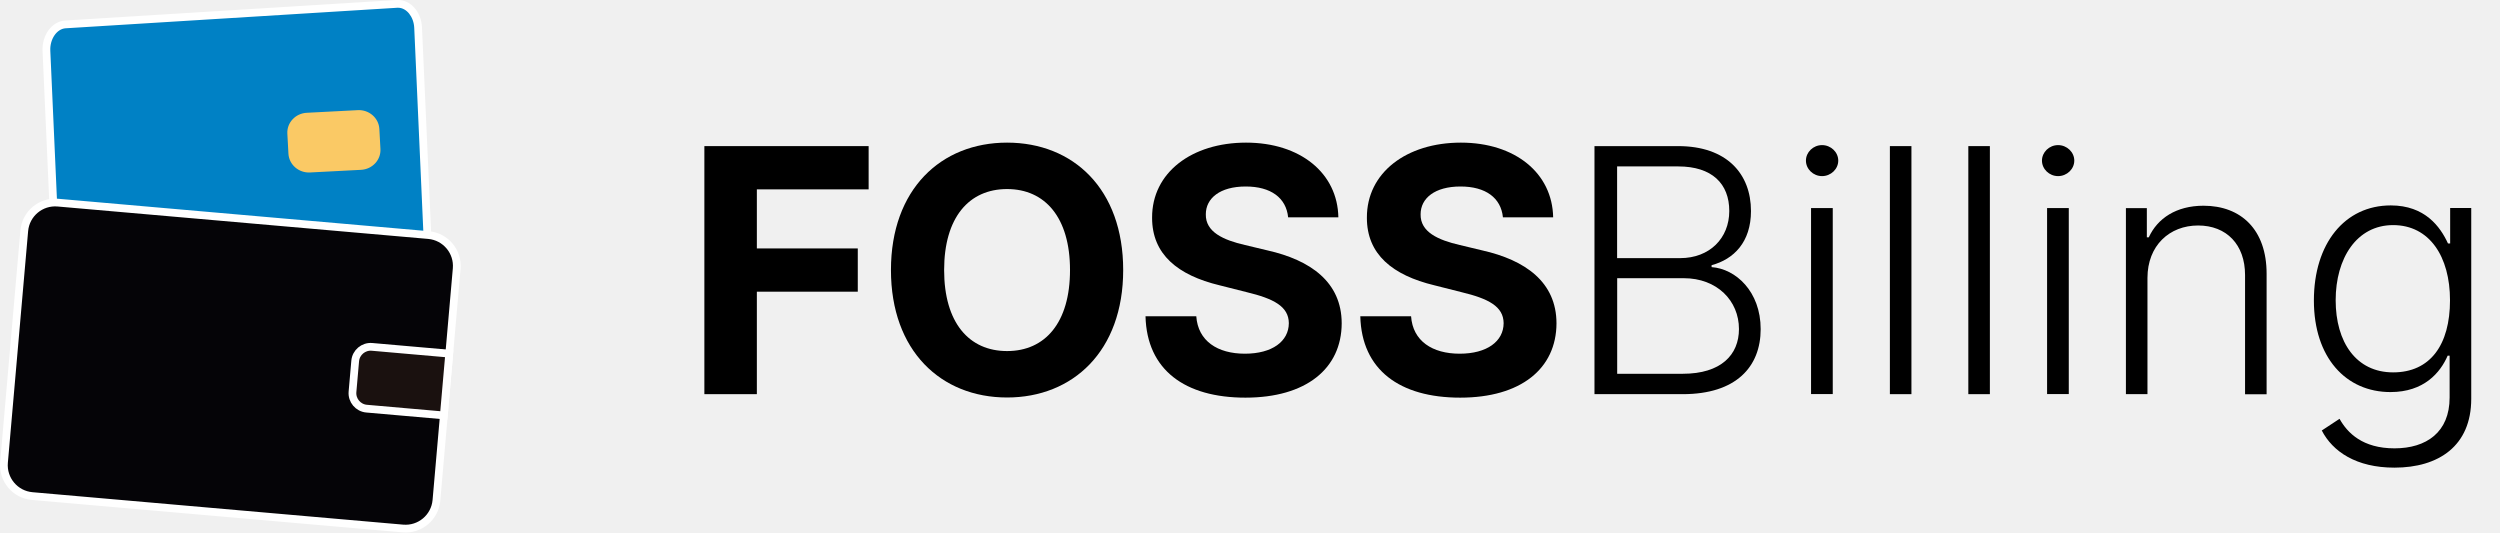
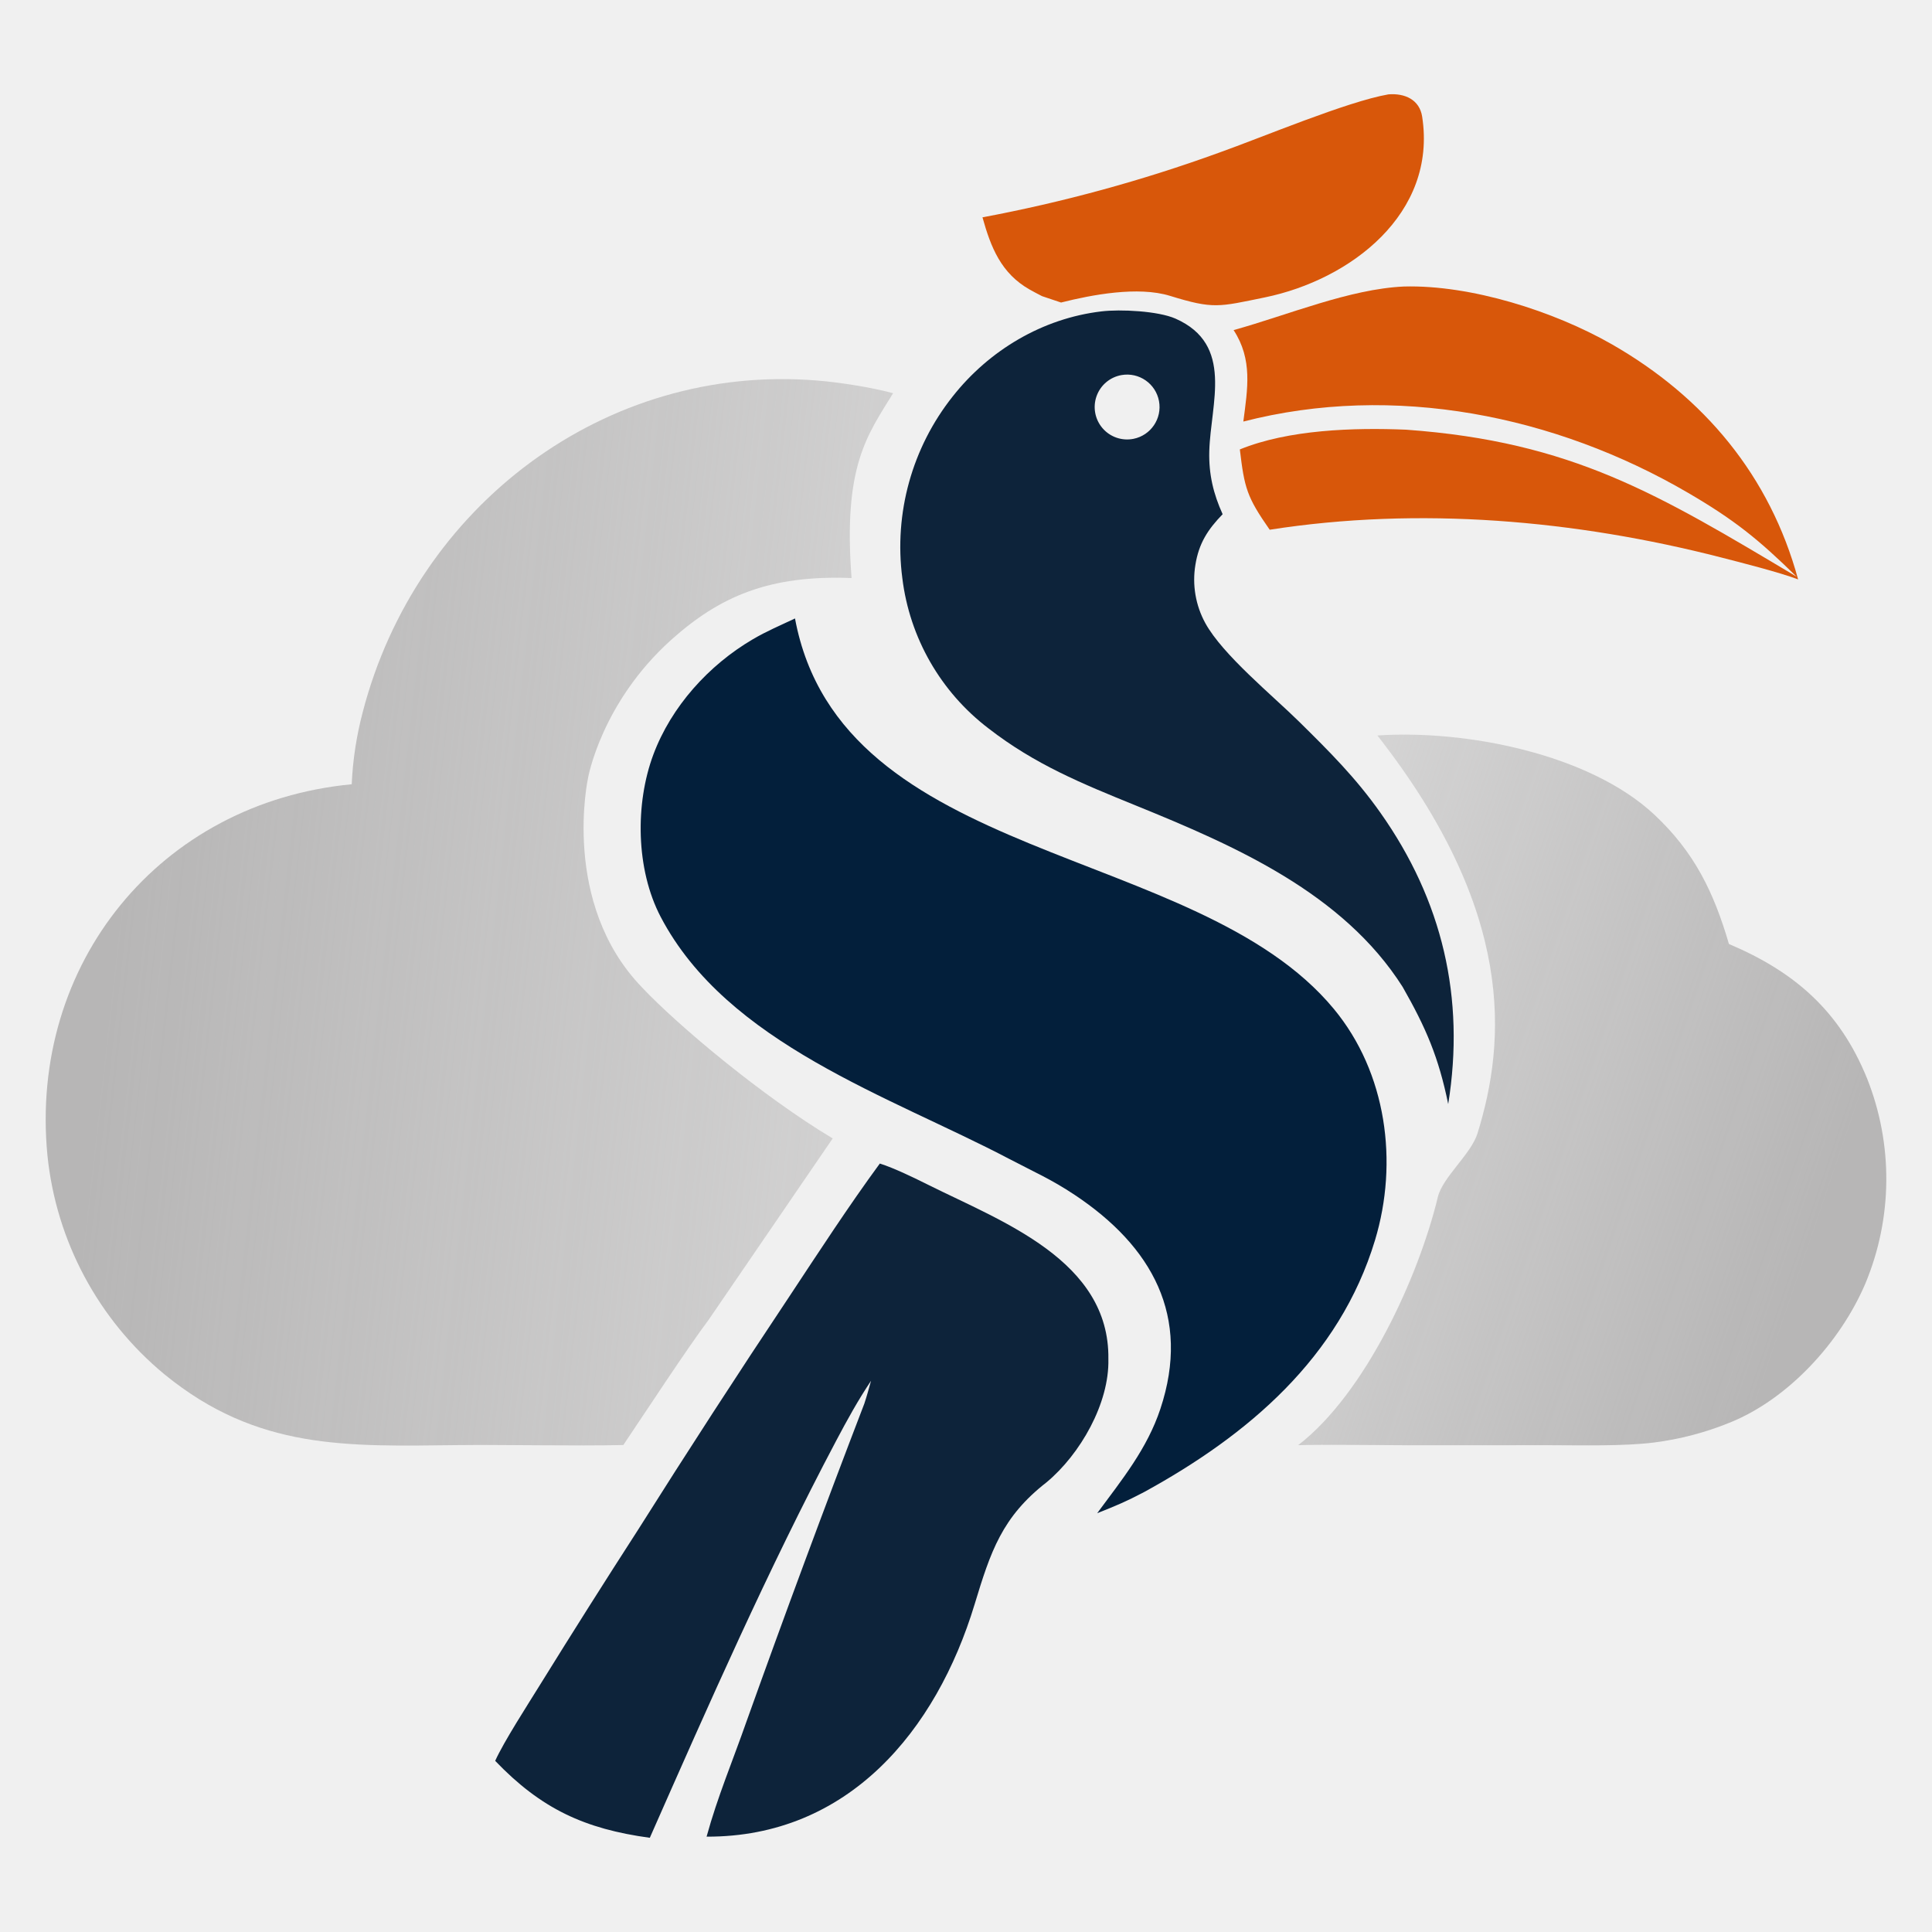
- <svg xmlns="http://www.w3.org/2000/svg" id="Layer_2" viewBox="0 0 322.52 68.7">
-   <defs>
-     <style>.cls-1{fill:#0081c5}.cls-2{fill:#fff}.cls-3{fill:#fac965}.cls-4,.cls-5{fill:#050407;stroke:#fff;stroke-miterlimit:10}.cls-5{fill:#1a110f}</style>
+ <svg xmlns="http://www.w3.org/2000/svg" xmlns:xlink="http://www.w3.org/1999/xlink" version="1.1" style="display: block;" viewBox="0 0 2048 2048" width="1024" height="1024" preserveAspectRatio="none" id="svg20">
+   <defs id="defs20">
+     <linearGradient id="linearGradient3">
+       <stop style="stop-color:#b7b6b6;stop-opacity:1;" offset="0" id="stop3" />
+       <stop style="stop-color:#b7b6b6;stop-opacity:0;" offset="1" id="stop4" />
+     </linearGradient>
+     <linearGradient id="linearGradient1">
+       <stop style="stop-color:#b7b6b6;stop-opacity:1;" offset="0" id="stop1" />
+       <stop style="stop-color:#b7b6b6;stop-opacity:0;" offset="1" id="stop2" />
+     </linearGradient>
+     <linearGradient xlink:href="#linearGradient1" id="linearGradient2" x1="1915.711" y1="1332.027" x2="778.125" y2="944.501" gradientUnits="userSpaceOnUse" />
+     <linearGradient xlink:href="#linearGradient3" id="linearGradient4" x1="117.109" y1="1040.693" x2="1810.088" y2="1232.004" gradientUnits="userSpaceOnUse" />
  </defs>
-   <g id="Layer_1-2">
-     <g>
-       <g>
-         <g>
-           <path d="M9.84,37.86c-1.37,0-2.51-1.35-2.58-3.08L5.99,6.56c-.08-1.79,1.01-3.32,2.44-3.41L51.23,.5h.13c1.37,0,2.51,1.35,2.58,3.07l1.26,28.23c.08,1.79-1.01,3.32-2.44,3.41l-42.8,2.65h-.13Z" class="cls-1" />
-           <path d="M51.36,1c1.09,0,2.02,1.17,2.08,2.6l1.26,28.23c.07,1.49-.84,2.82-1.97,2.89l-42.8,2.65s-.07,0-.1,0c-1.09,0-2.02-1.17-2.08-2.6L6.49,6.54c-.07-1.49,.84-2.82,1.97-2.89L51.27,1s.07,0,.1,0M51.36,0C51.31,0,51.26,0,51.2,0L8.4,2.65c-1.7,.11-3,1.86-2.91,3.93l1.26,28.23c.09,2,1.45,3.55,3.08,3.55,.05,0,.11,0,.16,0l42.8-2.65c1.7-.11,3-1.86,2.91-3.93l-1.26-28.23C54.36,1.55,52.99,0,51.36,0h0Z" class="cls-2" />
-         </g>
-         <path d="M46.57,21.91l-6.57,.34c-1.46,.08-2.71-1.01-2.79-2.42l-.14-2.59c-.08-1.41,1.05-2.62,2.51-2.69l6.57-.34c1.46-.08,2.71,1.01,2.79,2.42l.14,2.59c.08,1.41-1.05,2.62-2.51,2.69Z" class="cls-3" />
-         <rect width="56" height="38" x="1.72" y="28.16" class="cls-4" rx="4" ry="4" transform="translate(4.22 -2.41) rotate(5)" />
-         <path d="M47.63,45.08h10v8h-10c-1.1,0-2-.9-2-2v-4c0-1.1,.9-2,2-2Z" class="cls-5" transform="translate(4.47 -4.31) rotate(5)" />
-       </g>
-       <g>
-         <path d="M90.87,18.85h21.19v5.58h-14.42v7.62h13.02v5.58h-13.02v13.22h-6.77V18.85Z" />
-         <path d="M129.92,51.28c-8.53,0-14.98-6.02-14.98-16.44s6.45-16.44,14.98-16.44,14.98,5.97,14.98,16.44-6.5,16.44-14.98,16.44Zm0-26.89c-4.92,0-8.12,3.67-8.12,10.45s3.2,10.45,8.12,10.45,8.12-3.67,8.12-10.45-3.22-10.45-8.12-10.45Z" />
-         <path d="M160.7,24.06c-3.31,0-5.14,1.52-5.14,3.58-.05,2.3,2.28,3.33,5.06,3.97l2.88,.69c5.56,1.25,9.58,4.08,9.59,9.41-.02,5.86-4.61,9.59-12.42,9.59s-12.72-3.58-12.89-10.5h6.55c.22,3.2,2.75,4.83,6.27,4.83s5.66-1.59,5.67-3.94c-.02-2.16-1.95-3.16-5.44-4l-3.48-.88c-5.41-1.3-8.73-4-8.72-8.72-.03-5.81,5.11-9.69,12.12-9.69s11.81,3.94,11.91,9.64h-6.48c-.25-2.52-2.23-3.98-5.47-3.98Z" />
-         <path d="M188.41,24.06c-3.31,0-5.14,1.52-5.14,3.58-.05,2.3,2.28,3.33,5.06,3.97l2.88,.69c5.56,1.25,9.58,4.08,9.59,9.41-.02,5.86-4.61,9.59-12.42,9.59s-12.72-3.58-12.89-10.5h6.55c.22,3.2,2.75,4.83,6.27,4.83s5.66-1.59,5.67-3.94c-.02-2.16-1.95-3.16-5.44-4l-3.48-.88c-5.41-1.3-8.73-4-8.72-8.72-.03-5.81,5.11-9.69,12.12-9.69s11.81,3.94,11.91,9.64h-6.48c-.25-2.52-2.23-3.98-5.47-3.98Z" />
-         <path d="M205.7,18.85h10.8c6.25,0,9.39,3.56,9.39,8.38,0,4-2.22,6.22-5.08,6.98v.25c3.11,.22,6.33,3.14,6.33,8s-3.17,8.39-10.05,8.39h-11.39V18.85Zm11.06,14.45c3.78,0,6.33-2.56,6.33-6.08s-2.22-5.75-6.59-5.75h-7.88v11.83h8.14Zm.33,14.92c4.94,0,7.25-2.45,7.25-5.77,0-3.66-2.83-6.56-7.12-6.56h-8.59v12.33h8.47Z" />
-         <path d="M232.98,20.72c0-1.09,.94-2,2.08-2s2.09,.91,2.09,2-.95,2-2.09,2-2.08-.91-2.08-2Zm.66,6.12h2.8v24h-2.8V26.85Z" />
-         <path d="M246.59,50.85h-2.78V18.85h2.78V50.85Z" />
-         <path d="M256.71,50.85h-2.78V18.85h2.78V50.85Z" />
-         <path d="M263.43,20.72c0-1.09,.94-2,2.08-2s2.09,.91,2.09,2-.95,2-2.09,2-2.08-.91-2.08-2Zm.66,6.12h2.8v24h-2.8V26.85Z" />
-         <path d="M277.04,50.85h-2.78V26.85h2.7v3.77h.25c1.12-2.45,3.55-4.08,7.06-4.08,4.84,0,8.14,3.08,8.14,8.77v15.55h-2.78v-15.38c0-3.92-2.38-6.39-6.06-6.39s-6.53,2.58-6.53,6.77v15Z" />
-         <path d="M299.54,55.53l2.28-1.5c1.02,1.83,2.98,3.81,7.09,3.81s7.11-2.08,7.11-6.55v-5.41h-.25c-.95,2.2-3.06,4.7-7.38,4.7-5.75,0-9.88-4.45-9.88-11.81s3.98-12.27,9.92-12.27c4.41,0,6.39,2.75,7.38,4.91h.28v-4.58h2.72v24.62c0,6.09-4.22,8.88-9.91,8.88-4.91,0-7.97-2.06-9.38-4.81Zm16.53-16.8c0-5.62-2.64-9.69-7.34-9.69s-7.41,4.28-7.41,9.69,2.64,9.31,7.41,9.31,7.34-3.52,7.34-9.31Z" />
-       </g>
-     </g>
-   </g>
+   <path fill="#031f3b" d="m 842.731,655.586 c 48.689,261.177 425.351,237.779 571.179,413.901 56.108,67.751 68.58,162.708 43.669,245.139 -37.698,124.726 -134.778,206.728 -244.712,266.988 -19.238,10.107 -29.824,14.54 -49.789,22.43 26.267,-35.564 52.866,-68.117 66.959,-110.529 32.653,-98.257 -8.8,-172.297 -90.878,-226.928 -24.911,-16.574 -42.577,-24.04 -69.076,-37.962 C 943.135,1161.897 770.877,1106.531 700.353,971.931 673.948,921.533 673.164,851.919 692.576,799.903 c 18.986,-50.873 58.636,-94.793 105.394,-122.217 15.324,-8.987 28.974,-14.579 44.761,-22.101 z" id="path1" style="stroke-width:1.654" />
+   <path fill="#b7b6b6" d="m 372.834,831.353 c 1.16,-25.917 5.095,-51.634 11.738,-76.71 56.743,-218.228 256.502,-369.848 481.987,-351.244 24.226,1.998 56.706,7.147 80.181,13.405 -27.57,44.895 -53.137,77.056 -44.051,195.936 -87.451,-3.376 -139.818,19.473 -191.391,65.716 -73.774,66.425 -87.842,145.724 -87.842,145.724 0,0 -29.483,132.983 57.191,222.612 38.042,40.379 128.181,115.84 202.051,159.973 L 751.122,1399.122 c -22.643,30.199 -67.5,98.677 -90.38,132.669 -52.199,1.174 -123.387,-0.529 -175.489,0.083 -118.358,1.373 -212.656,5.21 -310.841,-74.944 C 104.147,1398.892 59.56,1315.52 50.297,1224.854 30.565,1021.688 169.487,850.664 372.834,831.353 Z" id="path2" style="stroke-width:1.654;fill:url(#linearGradient4)" />
+   <path fill="#031f3b" d="m 932.646,1233.403 c 15.243,4.769 36.89,15.39 51.405,22.599 77.761,38.829 192.309,80.116 190.87,184.573 1.175,46.969 -29.857,101.026 -65.47,130.685 -47.374,36.821 -59.383,73.526 -76.338,129.436 -40.708,134.15 -134.196,246.763 -284.107,246.234 11.68,-42.528 27.69,-80.291 42.104,-121.496 40.409,-112.977 82.113,-225.491 125.105,-337.492 2.665,-7.907 4.855,-16.209 7.119,-24.255 -14.03,21.046 -25.164,41.276 -36.94,63.54 -72.487,137.045 -135.078,279.316 -197.564,420.91 -69.169,-9.445 -115.104,-30.684 -163.913,-81.565 9.298,-20.61 34.699,-59.78 47.712,-80.887 34.039,-54.934 68.58,-109.553 103.62,-163.858 52.385,-83.087 105.823,-165.496 160.3,-247.218 30.63,-46.326 63.335,-96.593 96.097,-141.205 z" id="path3" style="stroke-width:1.654;fill:#0d233a;fill-opacity:1" />
+   <path fill="#031f3b" d="m 1167.478,330.106 c 20.081,-2.471 60.243,-0.473 78.637,7.665 62.344,27.581 37.152,89.905 35.779,140.464 -0.662,24.579 4.367,45.255 14.143,66.843 -15.764,16.285 -25.209,30.863 -28.865,53.672 -3.507,21.189 0.199,42.943 10.504,61.783 18.46,33.663 71.326,76.719 99.711,104.73 32.289,31.877 59.466,58.885 85.833,96.168 65.834,93.101 90.067,196.454 71.938,308.905 -10.206,-49.693 -23.472,-80.611 -48.301,-124.164 -63.155,-99.499 -177.703,-149.568 -282.839,-192.291 -57.266,-23.275 -106.89,-43.527 -156.117,-81.709 -50.732,-38.619 -83.691,-96.098 -91.404,-159.38 -8.974,-68.794 10.313,-138.289 53.458,-192.618 38.657,-49.015 95.261,-82.701 157.523,-90.067 z m 34.026,135.081 c 18.46,-3.675 30.535,-21.519 27.078,-40.028 -3.441,-18.508 -21.14,-30.798 -39.699,-27.568 -12.191,2.124 -22.314,10.644 -26.466,22.304 -4.168,11.66 -1.753,24.66 6.335,34.034 8.089,9.374 20.594,13.675 32.752,11.258 z" id="path4" style="stroke-width:1.654;fill:#0d233a;fill-opacity:1" />
+   <path fill="#b7b6b6" d="m 1460.09,779.646 c 92.714,-6.334 224.485,19.217 293.661,83.995 42.279,39.598 62.94,82.028 78.985,137.031 69.87,29.548 117.493,71.129 146.457,142.596 27.789,69.917 27.128,147.927 -1.836,217.364 -26.234,61.608 -81.4,122.429 -143.959,147.489 -25.689,10.454 -52.618,17.517 -80.126,21.007 -32.256,4.053 -77.165,2.878 -110.43,2.845 l -150.658,0.05 c -24.415,0.016 -91.915,-0.91 -116.065,-0.083 71.246,-54.945 127.661,-178.453 148.021,-262.959 5.12,-21.253 35.243,-45.506 42.086,-67.591 30.574,-98.68 39.861,-235.325 -106.135,-421.745 z" id="path5" style="stroke-width:1.654;fill:url(#linearGradient2)" />
+   <path fill="#031f3b" d="m 1488.263,303.714 c 70.863,-1.909 159.111,26.17 220.413,61.276 97.974,56.113 167.481,139.479 197.404,249.209 -19.916,-7.551 -59.797,-17.668 -81.4,-23.219 -154.86,-39.8 -320.289,-54.232 -478.755,-29.434 -24.299,-34.846 -26.747,-44.091 -31.643,-85.14 51.824,-21.097 120.669,-23.194 176.264,-20.92 176.314,12.715 267.241,68.373 413.83,155.751 -40.212,-39.461 -65.9,-60.171 -114.73,-88.686 -140.965,-82.334 -312.068,-116.763 -471.658,-75.683 4.45,-34.568 10.107,-65.659 -10.322,-96.952 57.928,-16.083 122.852,-43.578 180.598,-46.203 z" id="path6" style="fill:#d8570a;fill-opacity:1;stroke-width:1.654" />
+   <path fill="#031f3b" d="m 1471.738,100.036 c 17.633,-1.401 33.033,5.7 35.812,23.614 15.962,102.756 -75.825,172.924 -166.852,191.623 -48.946,10.055 -54.272,12.593 -100.472,-1.661 -33.86,-10.446 -82.789,-1.165 -115.475,7.078 l -20.147,-6.757 c -4.35,-2.218 -8.668,-4.517 -12.935,-6.894 -30.568,-17.251 -41.353,-44.971 -50.203,-76.657 85.204,-15.966 168.969,-38.851 250.452,-68.426 45.919,-16.303 135.804,-54.229 179.82,-61.919 z" id="path9" style="fill:#d8570a;fill-opacity:1;stroke-width:1.654" />
</svg>
